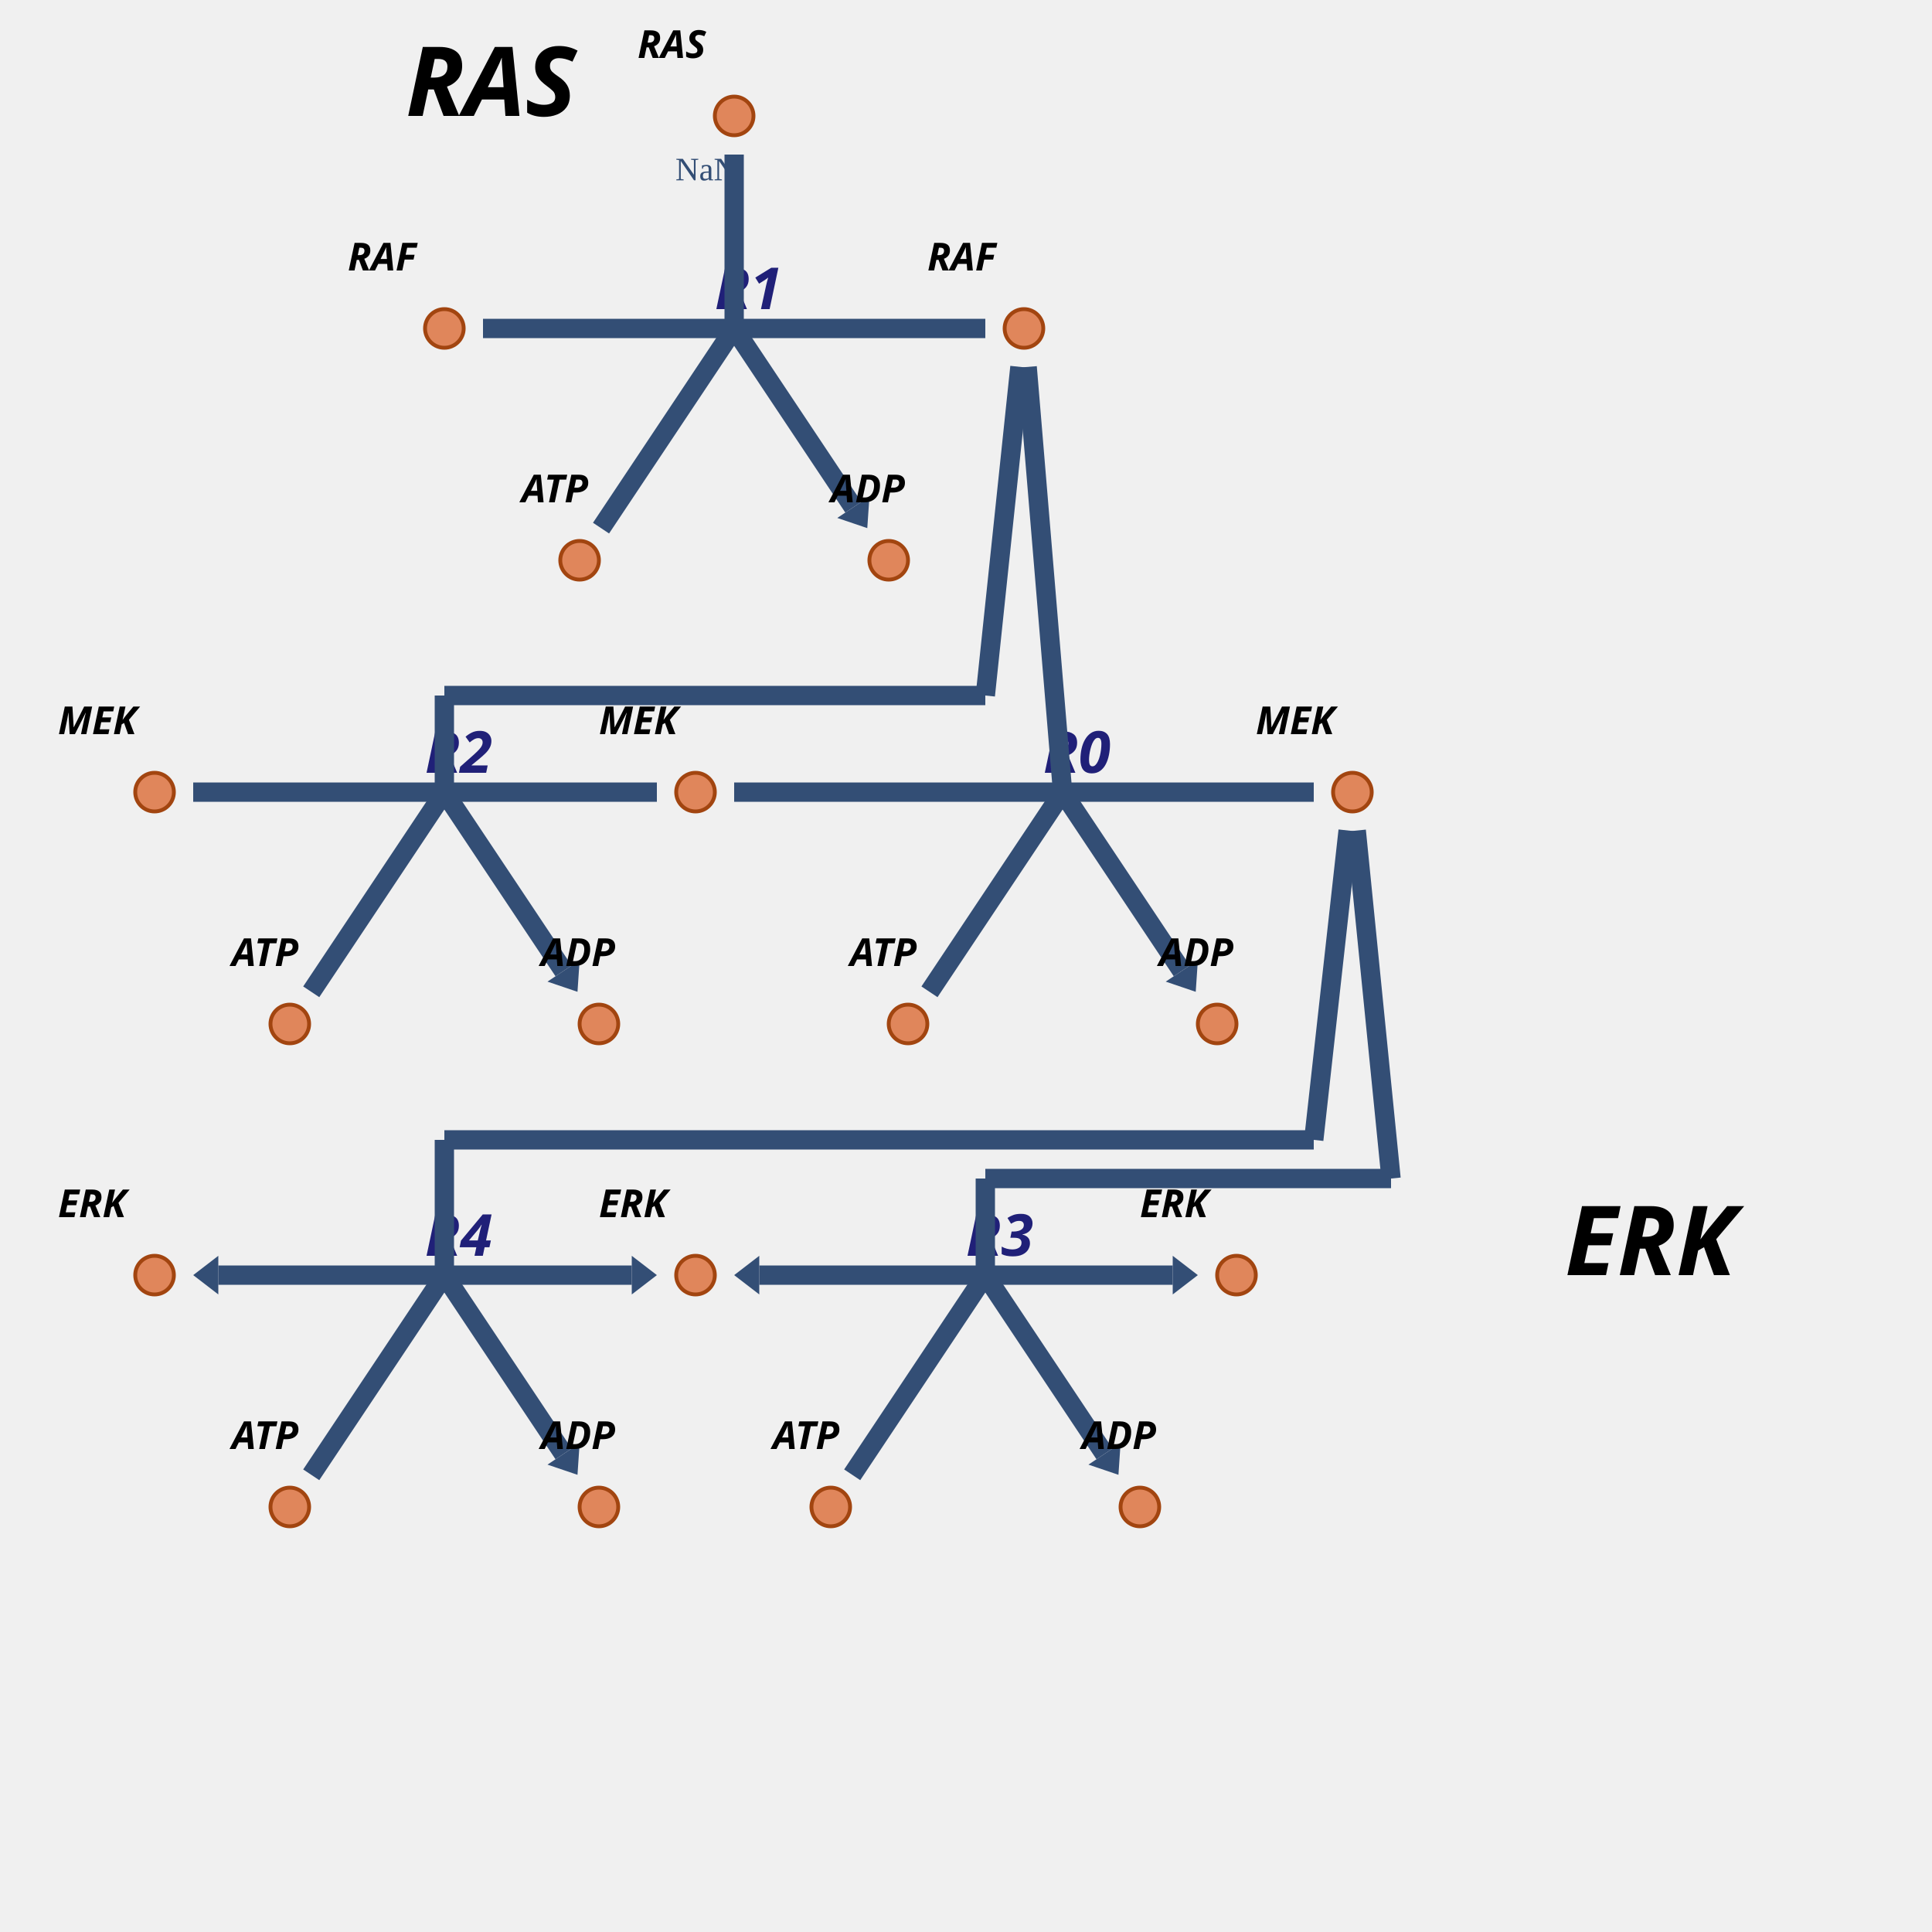
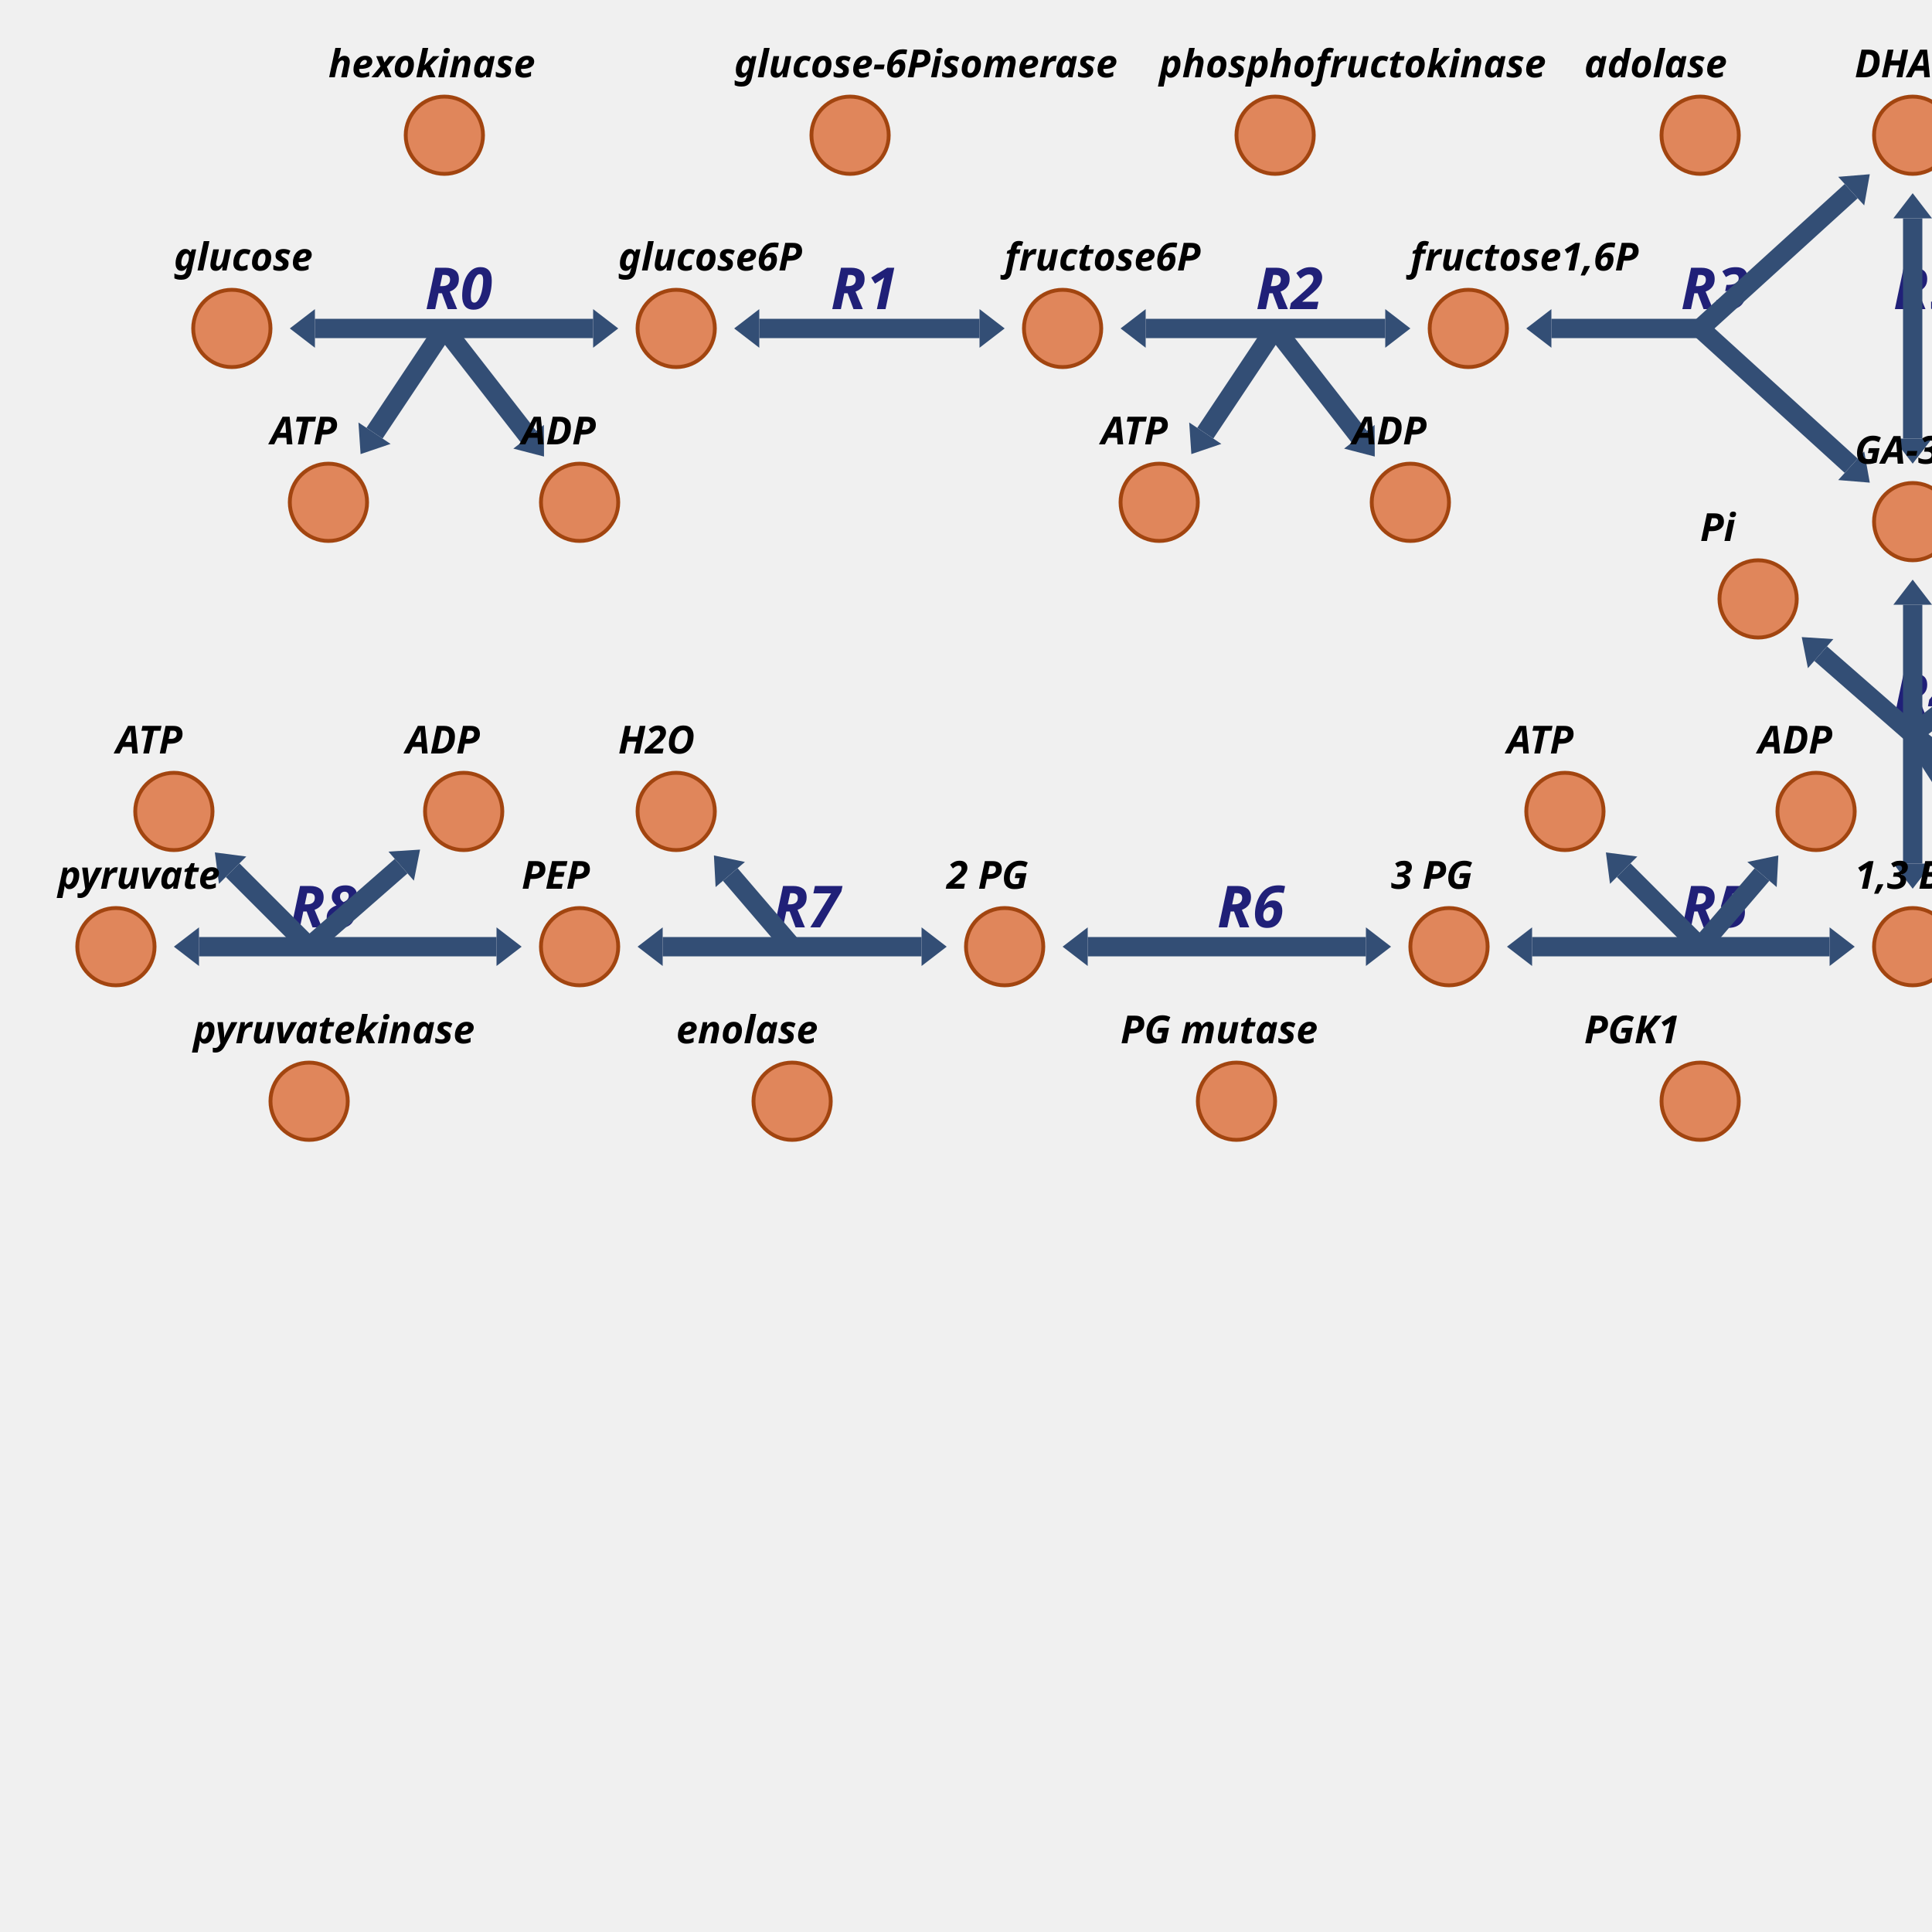
<svg xmlns="http://www.w3.org/2000/svg" class="escher-svg" width="1000" height="1000">
  <defs>
    <style type="text/css">svg.escher-svg .gene-label,svg.escher-svg .label{text-rendering:optimizelegibility;cursor:default}svg.escher-svg #mouse-node{fill:none}svg.escher-svg #canvas{stroke:#ccc;stroke-width:7px;fill:#fff}svg.escher-svg .resize-rect{fill:#000;opacity:0;stroke:none}svg.escher-svg .label{font-family:sans-serif;font-style:italic;font-weight:700;font-size:8px;fill:#000;stroke:none}svg.escher-svg .reaction-label{font-size:30px;fill:#202078;text-rendering:optimizelegibility}svg.escher-svg .node-label{font-size:20px}svg.escher-svg .gene-label{font-size:18px;fill:#202078}svg.escher-svg .text-label .label,svg.escher-svg .text-label-input{font-size:50px}svg.escher-svg .node-circle{stroke-width:2px}svg.escher-svg .midmarker-circle,svg.escher-svg .multimarker-circle{fill:#fff;fill-opacity:.2;stroke:#323232}svg.escher-svg g.selected .node-circle{stroke-width:6px;stroke:#1471c7}svg.escher-svg g.selected .label{fill:#1471c7}svg.escher-svg .metabolite-circle{stroke:#a24510;fill:#e0865b}svg.escher-svg g.selected .metabolite-circle{stroke:#050200}svg.escher-svg .segment{stroke:#334E75;stroke-width:10px;fill:none}svg.escher-svg .arrowhead{fill:#334E75}svg.escher-svg .stoichiometry-label-rect{fill:#fff;opacity:.5}svg.escher-svg .stoichiometry-label{fill:#334E75;font-size:17px}svg.escher-svg .membrane{fill:none;stroke:#fb0}svg.escher-svg .brush .extent{fill-opacity:.1;fill:#000;stroke:#fff;shape-rendering:crispEdges}svg.escher-svg #brush-container .background{fill:none}svg.escher-svg .bezier-circle{fill:#fff}svg.escher-svg .bezier-circle.b1{stroke:red}svg.escher-svg .bezier-circle.b2{stroke:#00f}svg.escher-svg .connect-line{stroke:#c8c8c8}svg.escher-svg .direction-arrow{stroke:#000;stroke-width:1px;fill:#fff;opacity:.3}svg.escher-svg .start-reaction-cursor{cursor:pointer}svg.escher-svg .start-reaction-target{stroke:#646464;fill:none;opacity:.5}svg.escher-svg .rotation-center-line{stroke:red;stroke-width:5px}svg.escher-svg .highlight{fill:#D97000;text-decoration:underline}svg.escher-svg .cursor-grab{cursor:grab;cursor:-webkit-grab}svg.escher-svg .cursor-grabbing{cursor:grabbing;cursor:-webkit-grabbing}svg.escher-svg .edit-text-cursor{cursor:text}</style>
  </defs>
  <g class="zoom-g cursor-grab" transform="translate(0,0) scale(1)">
    <g class="canvas-group">
      <rect id="mouse-node" width="0px" height="0px" pointer-events="all" />
      <rect id="canvas" width="1000" height="1000" transform="translate(0,0)" style="visibility: hidden;" />
-       <rect class="drag-rect resize-rect" transform="translate(-50,50)" height="900" id="dragleft" width="100" cursor="ew-resize" style="pointer-events: auto;" />
-       <rect class="drag-rect resize-rect" transform="translate(950,50)" id="dragright" height="900" width="100" cursor="ew-resize" style="pointer-events: auto;" />
-       <rect class="drag-rect resize-rect" transform="translate(50,-50)" height="100" id="dragtop" width="900" cursor="ns-resize" style="pointer-events: auto;" />
-       <rect class="drag-rect resize-rect" transform="translate(50,950)" id="dragbottom" height="100" width="900" cursor="ns-resize" style="pointer-events: auto;" />
+       <rect class="drag-rect resize-rect" transform="translate(-50,50)" height="900" id="dragleft" width="100" cursor="ew-resize" style="pointer-events: none;" />
+       <rect class="drag-rect resize-rect" transform="translate(950,50)" id="dragright" height="900" width="100" cursor="ew-resize" style="pointer-events: none;" />
+       <rect class="drag-rect resize-rect" transform="translate(50,-50)" height="100" id="dragtop" width="900" cursor="ns-resize" style="pointer-events: none;" />
+       <rect class="drag-rect resize-rect" transform="translate(50,950)" id="dragbottom" height="100" width="900" cursor="ns-resize" style="pointer-events: none;" />
    </g>
    <g id="brush-container" />
    <g id="reactions">
-       <g id="r99468423" class="reaction">
-         <g class="reaction-label-group" transform="translate(370,160)">
+       <g id="r99468428" class="reaction">
+         <g class="reaction-label-group" transform="translate(220,160)">
+           <text class="reaction-label label" visibility="visible">R0</text>
+           <g class="all-genes-label-group" />
+         </g>
+         <g class="segment-group" id="sarc000001.S0">
+           <path class="segment" d="M163,170 C175,170 175,170 230,170" />
+           <g class="arrowheads">
+             <path class="arrowhead" d="M-10,0 L0,13 L10,0 Z" transform="translate(163,170)rotate(90)" />
+           </g>
+           <g class="stoichiometry-labels" />
+         </g>
+         <g class="segment-group" id="sarc000002.S0">
+           <path class="segment" d="M230,170 C290,170 290,170 307,170" />
+           <g class="arrowheads">
+             <path class="arrowhead" d="M-10,0 L0,13 L10,0 Z" transform="translate(307,170)rotate(270)" />
+           </g>
+           <g class="stoichiometry-labels" />
+         </g>
+         <g class="segment-group" id="sarc000003.S0">
+           <path class="segment" d="M193.852,224.222 C200,215 200,215 230,170" />
+           <g class="arrowheads">
+             <path class="arrowhead" d="M-10,0 L0,13 L10,0 Z" transform="translate(193.8521,224.2218)rotate(393.6901)" />
+           </g>
+           <g class="stoichiometry-labels" />
+         </g>
+         <g class="segment-group" id="sarc000004.S0">
+           <path class="segment" d="M230,170 C265,215 265,215 273.601,226.058" />
+           <g class="arrowheads">
+             <path class="arrowhead" d="M-10,0 L0,13 L10,0 Z" transform="translate(273.6006,226.0579)rotate(322.125)" />
+           </g>
+           <g class="stoichiometry-labels" />
+         </g>
+       </g>
+       <g id="r130731083" class="reaction">
+         <g class="reaction-label-group" transform="translate(430,160)">
          <text class="reaction-label label" visibility="visible">R1</text>
          <g class="all-genes-label-group" />
        </g>
-         <g class="segment-group" id="sarc000000.S0">
-           <path class="segment" d="M380,170 C455,170 455,170 510,170" />
-           <g class="arrowheads" />
-           <g class="stoichiometry-labels" />
-         </g>
-         <g class="segment-group" id="sarc000001.S0">
-           <path class="segment" d="M311.094,273.359 C340,230 340,230 380,170" />
-           <g class="arrowheads" />
-           <g class="stoichiometry-labels" />
-         </g>
-         <g class="segment-group" id="sarc000002.S0">
-           <path class="segment" d="M380,170 C420,230 420,230 441.695,262.542" />
-           <g class="arrowheads">
-             <path class="arrowhead" d="M-10,0 L0,13 L10,0 Z" transform="translate(441.6949,262.5423)rotate(326.3099)" />
-           </g>
-           <g class="stoichiometry-labels" />
-         </g>
-         <g class="segment-group" id="sarc000003.S0">
-           <path class="segment" d="M380,80 C380,115 380,115 380,170" />
-           <g class="arrowheads" />
-           <g class="stoichiometry-labels">
-             <text class="stoichiometry-label" text-anchor="middle" transform="translate(365.6172,93.32748)">NaN</text>
-           </g>
+         <g class="segment-group" id="sarc000008.S0">
+           <path class="segment" d="M440,170 C495,170 495,170 507,170" />
+           <g class="arrowheads">
+             <path class="arrowhead" d="M-10,0 L0,13 L10,0 Z" transform="translate(507,170)rotate(270)" />
+           </g>
+           <g class="stoichiometry-labels" />
+         </g>
+         <g class="segment-group" id="sarc000007.S0">
+           <path class="segment" d="M393,170 C395,170 395,170 440,170" />
+           <g class="arrowheads">
+             <path class="arrowhead" d="M-10,0 L0,13 L10,0 Z" transform="translate(393,170)rotate(90)" />
+           </g>
+           <g class="stoichiometry-labels" />
+         </g>
+       </g>
+       <g id="r130731084" class="reaction">
+         <g class="reaction-label-group" transform="translate(650,160)">
+           <text class="reaction-label label" visibility="visible">R2</text>
+           <g class="all-genes-label-group" />
+         </g>
+         <g class="segment-group" id="sarc000005.S0">
+           <path class="segment" d="M660,170 C695,215 695,215 703.601,226.058" />
+           <g class="arrowheads">
+             <path class="arrowhead" d="M-10,0 L0,13 L10,0 Z" transform="translate(703.6006,226.0579)rotate(322.125)" />
+           </g>
+           <g class="stoichiometry-labels" />
+         </g>
+         <g class="segment-group" id="sarc00000a.S0">
+           <path class="segment" d="M660,170 C710,170 710,170 717,170" />
+           <g class="arrowheads">
+             <path class="arrowhead" d="M-10,0 L0,13 L10,0 Z" transform="translate(717,170)rotate(270)" />
+           </g>
+           <g class="stoichiometry-labels" />
+         </g>
+         <g class="segment-group" id="sarc000009.S0">
+           <path class="segment" d="M593,170 C605,170 605,170 660,170" />
+           <g class="arrowheads">
+             <path class="arrowhead" d="M-10,0 L0,13 L10,0 Z" transform="translate(593,170)rotate(90)" />
+           </g>
+           <g class="stoichiometry-labels" />
+         </g>
+         <g class="segment-group" id="sarc000006.S0">
+           <path class="segment" d="M623.852,224.222 C630,215 630,215 660,170" />
+           <g class="arrowheads">
+             <path class="arrowhead" d="M-10,0 L0,13 L10,0 Z" transform="translate(623.8521,224.2218)rotate(393.6901)" />
+           </g>
+           <g class="stoichiometry-labels" />
+         </g>
+       </g>
+       <g id="r130731087" class="reaction">
+         <g class="reaction-label-group" transform="translate(980,160)">
+           <text class="reaction-label label" visibility="visible">R9</text>
+           <g class="all-genes-label-group" />
+         </g>
+         <g class="segment-group" id="sarc00002b.S0">
+           <path class="segment" d="M990,170 C990,120 990,120 990,113" />
+           <g class="arrowheads">
+             <path class="arrowhead" d="M-10,0 L0,13 L10,0 Z" transform="translate(990,113)rotate(180)" />
+           </g>
+           <g class="stoichiometry-labels" />
+         </g>
+         <g class="segment-group" id="sarc00000b.S0">
+           <path class="segment" d="M990,170 C990,220 990,220 990,227" />
+           <g class="arrowheads">
+             <path class="arrowhead" d="M-10,0 L0,13 L10,0 Z" transform="translate(990,227)rotate(360)" />
+           </g>
+           <g class="stoichiometry-labels" />
+         </g>
+       </g>
+       <g id="r130731089" class="reaction">
+         <g class="reaction-label-group" transform="translate(870,160)">
+           <text class="reaction-label label" visibility="visible">R3</text>
+           <g class="all-genes-label-group" />
+         </g>
+         <g class="segment-group" id="sarc00000f.S0">
+           <path class="segment" d="M880,170 C935,220 935,220 958.183,241.075" />
+           <g class="arrowheads">
+             <path class="arrowhead" d="M-10,0 L0,13 L10,0 Z" transform="translate(958.1826,241.0751)rotate(312.2737)" />
+           </g>
+           <g class="stoichiometry-labels" />
+         </g>
+         <g class="segment-group" id="sarc00000d.S0">
+           <path class="segment" d="M803,170 C820,170 820,170 880,170" />
+           <g class="arrowheads">
+             <path class="arrowhead" d="M-10,0 L0,13 L10,0 Z" transform="translate(803,170)rotate(90)" />
+           </g>
+           <g class="stoichiometry-labels" />
+         </g>
+         <g class="segment-group" id="sarc00000e.S0">
+           <path class="segment" d="M880,170 C935,120 935,120 958.183,98.925" />
+           <g class="arrowheads">
+             <path class="arrowhead" d="M-10,0 L0,13 L10,0 Z" transform="translate(958.1826,98.92493)rotate(227.7263)" />
+           </g>
+           <g class="stoichiometry-labels" />
+         </g>
+       </g>
+       <g id="r130731114" class="reaction">
+         <g class="reaction-label-group" transform="translate(980,370)">
+           <text class="reaction-label label" visibility="visible">R4</text>
+           <g class="all-genes-label-group" />
+         </g>
+         <g class="segment-group" id="sarc000017.S0">
+           <path class="segment" d="M1046.058,336.399 C1035,345 1035,345 990,380" />
+           <g class="arrowheads">
+             <path class="arrowhead" d="M-10,0 L0,13 L10,0 Z" transform="translate(1046.058,336.3994)rotate(232.125)" />
+           </g>
+           <g class="stoichiometry-labels" />
+         </g>
+         <g class="segment-group" id="sarc000018.S0">
+           <path class="segment" d="M990,380 C1035,415 1035,415 1046.058,423.601" />
+           <g class="arrowheads">
+             <path class="arrowhead" d="M-10,0 L0,13 L10,0 Z" transform="translate(1046.058,423.6006)rotate(307.875)" />
+           </g>
+           <g class="stoichiometry-labels" />
+         </g>
+         <g class="segment-group" id="sarc000019.S0">
+           <path class="segment" d="M990,380 C1035,450 1035,450 1056.747,483.829" />
+           <g class="arrowheads">
+             <path class="arrowhead" d="M-10,0 L0,13 L10,0 Z" transform="translate(1056.747,483.8293)rotate(327.2648)" />
+           </g>
+           <g class="stoichiometry-labels" />
        </g>
        <g class="segment-group" id="sarc000016.S0">
-           <path class="segment" d="M250,170 C305,170 305,170 380,170" />
-           <g class="arrowheads" />
-           <g class="stoichiometry-labels" />
-         </g>
-       </g>
-       <g id="r99468428" class="reaction">
-         <g class="reaction-label-group" transform="translate(220,400)">
-           <text class="reaction-label label" visibility="visible">R2</text>
-           <g class="all-genes-label-group" />
-         </g>
-         <g class="segment-group" id="sarc000005.S0">
-           <path class="segment" d="M230,410 C270,470 270,470 291.695,502.542" />
-           <g class="arrowheads">
-             <path class="arrowhead" d="M-10,0 L0,13 L10,0 Z" transform="translate(291.6949,502.5423)rotate(326.3099)" />
-           </g>
-           <g class="stoichiometry-labels" />
-         </g>
-         <g class="segment-group" id="sarc00000a.S0">
-           <path class="segment" d="M527.906,189.89 C520,265 520,265 510,360" />
-           <g class="arrowheads" />
-           <g class="stoichiometry-labels" />
-         </g>
-         <g class="segment-group" id="sarc000017.S0">
-           <path class="segment" d="M100,410 C155,410 155,410 230,410" />
-           <g class="arrowheads" />
-           <g class="stoichiometry-labels" />
-         </g>
-         <g class="segment-group" id="sarc00000a.S1">
-           <path class="segment" d="M510,360 230,360" />
-           <g class="arrowheads" />
-           <g class="stoichiometry-labels" />
-         </g>
-         <g class="segment-group" id="sarc00000a.S2">
-           <path class="segment" d="M230,360 230,410" />
-           <g class="arrowheads" />
-           <g class="stoichiometry-labels" />
-         </g>
-         <g class="segment-group" id="sarc000004.S0">
-           <path class="segment" d="M161.094,513.359 C190,470 190,470 230,410" />
-           <g class="arrowheads" />
+           <path class="segment" d="M942.361,338.316 C950,345 950,345 990,380" />
+           <g class="arrowheads">
+             <path class="arrowhead" d="M-10,0 L0,13 L10,0 Z" transform="translate(942.3608,338.3157)rotate(131.1859)" />
+           </g>
          <g class="stoichiometry-labels" />
        </g>
        <g class="segment-group" id="sarc000014.S0">
-           <path class="segment" d="M230,410 C295,410 295,410 340,410" />
-           <g class="arrowheads" />
-           <g class="stoichiometry-labels" />
-         </g>
-       </g>
-       <g id="r130731084" class="reaction">
-         <g class="reaction-label-group" transform="translate(540,400)">
-           <text class="reaction-label label" visibility="visible">R0</text>
-           <g class="all-genes-label-group" />
-         </g>
-         <g class="segment-group" id="sarc000008.S0">
-           <path class="segment" d="M550,410 C590,470 590,470 611.695,502.542" />
-           <g class="arrowheads">
-             <path class="arrowhead" d="M-10,0 L0,13 L10,0 Z" transform="translate(611.6949,502.5423)rotate(326.3099)" />
-           </g>
-           <g class="stoichiometry-labels" />
-         </g>
-         <g class="segment-group" id="sarc000009.S0">
-           <path class="segment" d="M531.661,189.931 C540,290 540,290 550,410" />
-           <g class="arrowheads" />
-           <g class="stoichiometry-labels" />
-         </g>
-         <g class="segment-group" id="sarc000006.S0">
-           <path class="segment" d="M481.094,513.359 C510,470 510,470 550,410" />
-           <g class="arrowheads" />
-           <g class="stoichiometry-labels" />
-         </g>
-         <g class="segment-group" id="sarc000007.S0">
-           <path class="segment" d="M550,410 C625,410 625,410 680,410" />
-           <g class="arrowheads" />
+           <path class="segment" d="M990,313 C990,325 990,325 990,380" />
+           <g class="arrowheads">
+             <path class="arrowhead" d="M-10,0 L0,13 L10,0 Z" transform="translate(990,313)rotate(180)" />
+           </g>
          <g class="stoichiometry-labels" />
        </g>
        <g class="segment-group" id="sarc000015.S0">
-           <path class="segment" d="M380,410 C455,410 455,410 550,410" />
-           <g class="arrowheads" />
-           <g class="stoichiometry-labels" />
-         </g>
-       </g>
-       <g id="r130731086" class="reaction">
-         <g class="reaction-label-group" transform="translate(500,650)">
-           <text class="reaction-label label" visibility="visible">R3</text>
-           <g class="all-genes-label-group" />
-         </g>
-         <g class="segment-group" id="sarc00000f.S0">
-           <path class="segment" d="M441.094,763.359 C470,720 470,720 510,660" />
-           <g class="arrowheads" />
-           <g class="stoichiometry-labels" />
-         </g>
-         <g class="segment-group" id="sarc00000b.S0">
-           <path class="segment" d="M510,660 C575,660 575,660 607,660" />
-           <g class="arrowheads">
-             <path class="arrowhead" d="M-10,0 L0,13 L10,0 Z" transform="translate(607,660)rotate(270)" />
-           </g>
-           <g class="stoichiometry-labels" />
-         </g>
-         <g class="segment-group" id="sarc00000c.S0">
-           <path class="segment" d="M510,660 C550,720 550,720 571.695,752.542" />
-           <g class="arrowheads">
-             <path class="arrowhead" d="M-10,0 L0,13 L10,0 Z" transform="translate(571.6949,752.5423)rotate(326.3099)" />
-           </g>
-           <g class="stoichiometry-labels" />
-         </g>
-         <g class="segment-group" id="sarc000010.S2">
-           <path class="segment" d="M510,610 510,660" />
-           <g class="arrowheads" />
-           <g class="stoichiometry-labels" />
-         </g>
-         <g class="segment-group" id="sarc000010.S1">
-           <path class="segment" d="M720,610 510,610" />
-           <g class="arrowheads" />
-           <g class="stoichiometry-labels" />
-         </g>
-         <g class="segment-group" id="sarc000010.S0">
-           <path class="segment" d="M701.99,429.901 C710,510 710,510 720,610" />
-           <g class="arrowheads" />
-           <g class="stoichiometry-labels" />
-         </g>
-         <g class="segment-group" id="sarc000019.S0">
-           <path class="segment" d="M393,660 C435,660 435,660 510,660" />
-           <g class="arrowheads">
-             <path class="arrowhead" d="M-10,0 L0,13 L10,0 Z" transform="translate(393,660)rotate(90)" />
-           </g>
-           <g class="stoichiometry-labels" />
-         </g>
-       </g>
-       <g id="r130731087" class="reaction">
-         <g class="reaction-label-group" transform="translate(220,650)">
-           <text class="reaction-label label" visibility="visible">R4</text>
-           <g class="all-genes-label-group" />
-         </g>
-         <g class="segment-group" id="sarc000011.S0">
-           <path class="segment" d="M697.791,429.878 C690,500 690,500 680,590" />
-           <g class="arrowheads" />
-           <g class="stoichiometry-labels" />
-         </g>
-         <g class="segment-group" id="sarc000011.S1">
-           <path class="segment" d="M680,590 230,590" />
-           <g class="arrowheads" />
-           <g class="stoichiometry-labels" />
-         </g>
-         <g class="segment-group" id="sarc000011.S2">
-           <path class="segment" d="M230,590 230,660" />
-           <g class="arrowheads" />
-           <g class="stoichiometry-labels" />
-         </g>
-         <g class="segment-group" id="sarc00000d.S0">
-           <path class="segment" d="M230,660 C270,720 270,720 291.695,752.542" />
-           <g class="arrowheads">
-             <path class="arrowhead" d="M-10,0 L0,13 L10,0 Z" transform="translate(291.6949,752.5423)rotate(326.3099)" />
-           </g>
-           <g class="stoichiometry-labels" />
-         </g>
-         <g class="segment-group" id="sarc00000e.S0">
-           <path class="segment" d="M161.094,763.359 C190,720 190,720 230,660" />
-           <g class="arrowheads" />
-           <g class="stoichiometry-labels" />
-         </g>
-         <g class="segment-group" id="sarc00001a.S0">
-           <path class="segment" d="M230,660 C295,660 295,660 327,660" />
-           <g class="arrowheads">
-             <path class="arrowhead" d="M-10,0 L0,13 L10,0 Z" transform="translate(327,660)rotate(270)" />
-           </g>
-           <g class="stoichiometry-labels" />
-         </g>
-         <g class="segment-group" id="sarc000018.S0">
-           <path class="segment" d="M113,660 C155,660 155,660 230,660" />
-           <g class="arrowheads">
-             <path class="arrowhead" d="M-10,0 L0,13 L10,0 Z" transform="translate(113,660)rotate(90)" />
+           <path class="segment" d="M990,380 C990,435 990,435 990,447" />
+           <g class="arrowheads">
+             <path class="arrowhead" d="M-10,0 L0,13 L10,0 Z" transform="translate(990,447)rotate(360)" />
+           </g>
+           <g class="stoichiometry-labels" />
+         </g>
+       </g>
+       <g id="r130731146" class="reaction">
+         <g class="reaction-label-group" transform="translate(870,480)">
+           <text class="reaction-label label" visibility="visible">R5</text>
+           <g class="all-genes-label-group" />
+         </g>
+         <g class="segment-group" id="sarc00001f.S0">
+           <path class="segment" d="M912.016,452.648 C910,455 910,455 880,490" />
+           <g class="arrowheads">
+             <path class="arrowhead" d="M-10,0 L0,13 L10,0 Z" transform="translate(912.016,452.648)rotate(220.6013)" />
+           </g>
+           <g class="stoichiometry-labels" />
+         </g>
+         <g class="segment-group" id="sarc00001e.S0">
+           <path class="segment" d="M947,490 C935,490 935,490 880,490" />
+           <g class="arrowheads">
+             <path class="arrowhead" d="M-10,0 L0,13 L10,0 Z" transform="translate(947,490)rotate(270)" />
+           </g>
+           <g class="stoichiometry-labels" />
+         </g>
+         <g class="segment-group" id="sarc000021.S0">
+           <path class="segment" d="M880,490 C815,490 815,490 793,490" />
+           <g class="arrowheads">
+             <path class="arrowhead" d="M-10,0 L0,13 L10,0 Z" transform="translate(793,490)rotate(90)" />
+           </g>
+           <g class="stoichiometry-labels" />
+         </g>
+         <g class="segment-group" id="sarc000020.S0">
+           <path class="segment" d="M880,490 C845,455 845,455 840.406,450.406" />
+           <g class="arrowheads">
+             <path class="arrowhead" d="M-10,0 L0,13 L10,0 Z" transform="translate(840.4056,450.4056)rotate(135)" />
+           </g>
+           <g class="stoichiometry-labels" />
+         </g>
+       </g>
+       <g id="r130731147" class="reaction">
+         <g class="reaction-label-group" transform="translate(630,480)">
+           <text class="reaction-label label" visibility="visible">R6</text>
+           <g class="all-genes-label-group" />
+         </g>
+         <g class="segment-group" id="sarc000022.S0">
+           <path class="segment" d="M707,490 C695,490 695,490 640,490" />
+           <g class="arrowheads">
+             <path class="arrowhead" d="M-10,0 L0,13 L10,0 Z" transform="translate(707,490)rotate(270)" />
+           </g>
+           <g class="stoichiometry-labels" />
+         </g>
+         <g class="segment-group" id="sarc000023.S0">
+           <path class="segment" d="M640,490 C580,490 580,490 563,490" />
+           <g class="arrowheads">
+             <path class="arrowhead" d="M-10,0 L0,13 L10,0 Z" transform="translate(563,490)rotate(90)" />
+           </g>
+           <g class="stoichiometry-labels" />
+         </g>
+       </g>
+       <g id="r130731148" class="reaction">
+         <g class="reaction-label-group" transform="translate(400,480)">
+           <text class="reaction-label label" visibility="visible">R7</text>
+           <g class="all-genes-label-group" />
+         </g>
+         <g class="segment-group" id="sarc000024.S0">
+           <path class="segment" d="M477,490 C465,490 465,490 410,490" />
+           <g class="arrowheads">
+             <path class="arrowhead" d="M-10,0 L0,13 L10,0 Z" transform="translate(477,490)rotate(270)" />
+           </g>
+           <g class="stoichiometry-labels" />
+         </g>
+         <g class="segment-group" id="sarc000026.S0">
+           <path class="segment" d="M410,490 C355,490 355,490 343,490" />
+           <g class="arrowheads">
+             <path class="arrowhead" d="M-10,0 L0,13 L10,0 Z" transform="translate(343,490)rotate(90)" />
+           </g>
+           <g class="stoichiometry-labels" />
+         </g>
+         <g class="segment-group" id="sarc000025.S0">
+           <path class="segment" d="M410,490 C380,455 380,455 377.984,452.648" />
+           <g class="arrowheads">
+             <path class="arrowhead" d="M-10,0 L0,13 L10,0 Z" transform="translate(377.984,452.648)rotate(139.3987)" />
+           </g>
+           <g class="stoichiometry-labels" />
+         </g>
+       </g>
+       <g id="r130731149" class="reaction">
+         <g class="reaction-label-group" transform="translate(150,480)">
+           <text class="reaction-label label" visibility="visible">R8</text>
+           <g class="all-genes-label-group" />
+         </g>
+         <g class="segment-group" id="sarc00002a.S0">
+           <path class="segment" d="M160,490 C110,490 110,490 103,490" />
+           <g class="arrowheads">
+             <path class="arrowhead" d="M-10,0 L0,13 L10,0 Z" transform="translate(103,490)rotate(90)" />
+           </g>
+           <g class="stoichiometry-labels" />
+         </g>
+         <g class="segment-group" id="sarc000029.S0">
+           <path class="segment" d="M160,490 C125,455 125,455 120.406,450.406" />
+           <g class="arrowheads">
+             <path class="arrowhead" d="M-10,0 L0,13 L10,0 Z" transform="translate(120.4056,450.4056)rotate(135)" />
+           </g>
+           <g class="stoichiometry-labels" />
+         </g>
+         <g class="segment-group" id="sarc000028.S0">
+           <path class="segment" d="M207.639,448.316 C200,455 200,455 160,490" />
+           <g class="arrowheads">
+             <path class="arrowhead" d="M-10,0 L0,13 L10,0 Z" transform="translate(207.6392,448.3157)rotate(228.8141)" />
+           </g>
+           <g class="stoichiometry-labels" />
+         </g>
+         <g class="segment-group" id="sarc000027.S0">
+           <path class="segment" d="M257,490 C230,490 230,490 160,490" />
+           <g class="arrowheads">
+             <path class="arrowhead" d="M-10,0 L0,13 L10,0 Z" transform="translate(257,490)rotate(270)" />
          </g>
          <g class="stoichiometry-labels" />
        </g>
      </g>
    </g>
    <g id="nodes">
-       <g class="node" id="n49126838">
-         <circle class="node-circle multimarker-circle" transform="translate(510,610)" r="5" style="visibility: hidden;" />
-       </g>
-       <g class="node" id="n79117946">
-         <circle class="node-circle multimarker-circle" transform="translate(510,360)" r="5" style="visibility: hidden;" />
-       </g>
-       <g class="node" id="n87060781">
-         <circle class="node-circle multimarker-circle" transform="translate(230,360)" r="5" style="visibility: hidden;" />
-       </g>
-       <g class="node" id="n164338869">
-         <circle class="node-circle multimarker-circle" transform="translate(230,590)" r="5" style="visibility: hidden;" />
-       </g>
-       <g class="node" id="n234234477">
-         <circle class="node-circle multimarker-circle" transform="translate(720,610)" r="5" style="visibility: hidden;" />
-       </g>
-       <g class="node" id="n267662719">
-         <circle class="node-circle multimarker-circle" transform="translate(680,590)" r="5" style="visibility: hidden;" />
+       <g class="node" id="nglyph31">
+         <circle class="node-circle midmarker-circle" transform="translate(880,490)" r="5" style="visibility: hidden;" />
      </g>
      <g class="node" id="nglyph10">
-         <circle class="node-circle metabolite-circle" transform="translate(470,530)" r="10" />
-         <text class="node-label label" visibility="visible" transform="translate(440,500)">ATP</text>
+         <circle class="node-circle midmarker-circle" transform="translate(440,170)" r="5" style="visibility: hidden;" />
+       </g>
+       <g class="node" id="nglyph32">
+         <circle class="node-circle midmarker-circle" transform="translate(640,490)" r="5" style="visibility: hidden;" />
+       </g>
+       <g class="node" id="nglyph30">
+         <circle class="node-circle metabolite-circle" transform="translate(60,490)" r="20" />
+         <text class="node-label label" visibility="visible" transform="translate(30,460)">pyruvate</text>
      </g>
      <g class="node" id="nglyph13">
-         <circle class="node-circle midmarker-circle" transform="translate(510,660)" r="5" style="visibility: hidden;" />
+         <circle class="node-circle metabolite-circle" transform="translate(600,260)" r="20" />
+         <text class="node-label label" visibility="visible" transform="translate(570,230)">ATP</text>
+       </g>
+       <g class="node" id="nglyph35">
+         <circle class="node-circle metabolite-circle" transform="translate(880,570)" r="20" />
+         <text class="node-label label" visibility="visible" transform="translate(820,540)">PGK1</text>
+       </g>
+       <g class="node" id="nglyph36">
+         <circle class="node-circle metabolite-circle" transform="translate(640,570)" r="20" />
+         <text class="node-label label" visibility="visible" transform="translate(580,540)">PG mutase</text>
      </g>
      <g class="node" id="nglyph14">
-         <circle class="node-circle midmarker-circle" transform="translate(230,660)" r="5" style="visibility: hidden;" />
+         <circle class="node-circle midmarker-circle" transform="translate(990,170)" r="5" style="visibility: hidden;" />
      </g>
      <g class="node" id="nglyph11">
-         <circle class="node-circle midmarker-circle" transform="translate(550,410)" r="5" style="visibility: hidden;" />
+         <circle class="node-circle midmarker-circle" transform="translate(660,170)" r="5" style="visibility: hidden;" />
+       </g>
+       <g class="node" id="nglyph33">
+         <circle class="node-circle midmarker-circle" transform="translate(410,490)" r="5" style="visibility: hidden;" />
      </g>
      <g class="node" id="nglyph12">
-         <circle class="node-circle metabolite-circle" transform="translate(700,410)" r="10" />
-         <text class="node-label label" visibility="visible" transform="translate(650,380)">MEK</text>
+         <circle class="node-circle metabolite-circle" transform="translate(730,260)" r="20" />
+         <text class="node-label label" visibility="visible" transform="translate(700,230)">ADP</text>
+       </g>
+       <g class="node" id="nglyph34">
+         <circle class="node-circle midmarker-circle" transform="translate(160,490)" r="5" style="visibility: hidden;" />
      </g>
      <g class="node" id="nglyph17">
-         <circle class="node-circle metabolite-circle" transform="translate(430,780)" r="10" />
-         <text class="node-label label" visibility="visible" transform="translate(400,750)">ATP</text>
+         <circle class="node-circle metabolite-circle" transform="translate(440,70)" r="20" />
+         <text class="node-label label" visibility="visible" transform="translate(380,40)">glucose-6P
+ isomerase</text>
+       </g>
+       <g class="node" id="nglyph39">
+         <circle class="node-circle metabolite-circle" transform="translate(240,420)" r="20" />
+         <text class="node-label label" visibility="visible" transform="translate(210,390)">ADP</text>
      </g>
      <g class="node" id="nglyph18">
-         <circle class="node-circle metabolite-circle" transform="translate(590,780)" r="10" />
-         <text class="node-label label" visibility="visible" transform="translate(560,750)">ADP</text>
+         <circle class="node-circle metabolite-circle" transform="translate(880,70)" r="20" />
+         <text class="node-label label" visibility="visible" transform="translate(820,40)">adolase</text>
      </g>
      <g class="node" id="nglyph15">
-         <circle class="node-circle metabolite-circle" transform="translate(150,780)" r="10" />
-         <text class="node-label label" visibility="visible" transform="translate(120,750)">ATP</text>
+         <circle class="node-circle metabolite-circle" transform="translate(1140,170)" r="20" />
+         <text class="node-label label" visibility="visible" transform="translate(1080,140)">triose-P
+ isomerase</text>
+       </g>
+       <g class="node" id="nglyph37">
+         <circle class="node-circle metabolite-circle" transform="translate(410,570)" r="20" />
+         <text class="node-label label" visibility="visible" transform="translate(350,540)">enolase</text>
      </g>
      <g class="node" id="nglyph16">
-         <circle class="node-circle metabolite-circle" transform="translate(310,780)" r="10" />
-         <text class="node-label label" visibility="visible" transform="translate(280,750)">ADP</text>
+         <circle class="node-circle midmarker-circle" transform="translate(880,170)" r="5" style="visibility: hidden;" />
+       </g>
+       <g class="node" id="nglyph38">
+         <circle class="node-circle metabolite-circle" transform="translate(160,570)" r="20" />
+         <text class="node-label label" visibility="visible" transform="translate(100,540)">pyruvate
+ kinase</text>
      </g>
      <g class="node" id="nglyph19">
-         <circle class="node-circle metabolite-circle" transform="translate(640,660)" r="10" />
-         <text class="node-label label" visibility="visible" transform="translate(590,630)">ERK</text>
+         <circle class="node-circle metabolite-circle" transform="translate(660,70)" r="20" />
+         <text class="node-label label" visibility="visible" transform="translate(600,40)">phospho
+ fructokinase</text>
      </g>
      <g class="node" id="nglyph9">
-         <circle class="node-circle metabolite-circle" transform="translate(630,530)" r="10" />
-         <text class="node-label label" visibility="visible" transform="translate(600,500)">ADP</text>
+         <circle class="node-circle metabolite-circle" transform="translate(230,70)" r="20" />
+         <text class="node-label label" visibility="visible" transform="translate(170,40)">hexokinase</text>
+       </g>
+       <g class="node" id="nglyph20">
+         <circle class="node-circle midmarker-circle" transform="translate(990,380)" r="5" style="visibility: hidden;" />
+       </g>
+       <g class="node" id="nglyph42">
+         <circle class="node-circle metabolite-circle" transform="translate(940,420)" r="20" />
+         <text class="node-label label" visibility="visible" transform="translate(910,390)">ADP</text>
      </g>
      <g class="node" id="nglyph8">
-         <circle class="node-circle midmarker-circle" transform="translate(230,410)" r="5" style="visibility: hidden;" />
+         <circle class="node-circle midmarker-circle" transform="translate(230,170)" r="5" style="visibility: hidden;" />
      </g>
      <g class="node" id="nglyph21">
-         <circle class="node-circle metabolite-circle" transform="translate(360,660)" r="10" />
-         <text class="node-label label" visibility="visible" transform="translate(310,630)">ERK</text>
+         <circle class="node-circle metabolite-circle" transform="translate(990,490)" r="20" />
+         <text class="node-label label" visibility="visible" transform="translate(960,460)">1,3 BPG</text>
+       </g>
+       <g class="node" id="nglyph43">
+         <circle class="node-circle metabolite-circle" transform="translate(350,420)" r="20" />
+         <text class="node-label label" visibility="visible" transform="translate(320,390)">H2O</text>
+       </g>
+       <g class="node" id="nglyph40">
+         <circle class="node-circle metabolite-circle" transform="translate(90,420)" r="20" />
+         <text class="node-label label" visibility="visible" transform="translate(60,390)">ATP</text>
+       </g>
+       <g class="node" id="nglyph41">
+         <circle class="node-circle metabolite-circle" transform="translate(810,420)" r="20" />
+         <text class="node-label label" visibility="visible" transform="translate(780,390)">ATP</text>
+       </g>
+       <g class="node" id="nglyph24">
+         <circle class="node-circle metabolite-circle" transform="translate(1080,310)" r="20" />
+         <text class="node-label label" visibility="visible" transform="translate(1050,280)">NAD</text>
      </g>
      <g class="node" id="nglyph5">
-         <circle class="node-circle metabolite-circle" transform="translate(460,290)" r="10" />
-         <text class="node-label label" visibility="visible" transform="translate(430,260)">ADP</text>
-       </g>
-       <g class="node" id="nglyph24">
-         <circle class="node-circle metabolite-circle" transform="translate(360,410)" r="10" />
-         <text class="node-label label" visibility="visible" transform="translate(310,380)">MEK</text>
+         <circle class="node-circle metabolite-circle" transform="translate(990,70)" r="20" />
+         <text class="node-label label" visibility="visible" transform="translate(960,40)">DHA-P</text>
      </g>
      <g class="node" id="nglyph4">
-         <circle class="node-circle metabolite-circle" transform="translate(300,290)" r="10" />
-         <text class="node-label label" visibility="visible" transform="translate(270,260)">ATP</text>
+         <circle class="node-circle metabolite-circle" transform="translate(990,270)" r="20" />
+         <text class="node-label label" visibility="visible" transform="translate(960,240)">GA-3P</text>
      </g>
      <g class="node" id="nglyph25">
-         <circle class="node-circle metabolite-circle" transform="translate(230,170)" r="10" />
-         <text class="node-label label" visibility="visible" transform="translate(180,140)">RAF</text>
+         <circle class="node-circle metabolite-circle" transform="translate(1080,450)" r="20" />
+         <text class="node-label label" visibility="visible" transform="translate(1050,420)">H+</text>
      </g>
      <g class="node" id="nglyph7">
-         <circle class="node-circle metabolite-circle" transform="translate(150,530)" r="10" />
-         <text class="node-label label" visibility="visible" transform="translate(120,500)">ATP</text>
+         <circle class="node-circle metabolite-circle" transform="translate(300,260)" r="20" />
+         <text class="node-label label" visibility="visible" transform="translate(270,230)">ADP</text>
      </g>
      <g class="node" id="nglyph22">
-         <circle class="node-circle metabolite-circle" transform="translate(80,660)" r="10" />
-         <text class="node-label label" visibility="visible" transform="translate(30,630)">ERK</text>
+         <circle class="node-circle metabolite-circle" transform="translate(1140,380)" r="20" />
+         <text class="node-label label" visibility="visible" transform="translate(1080,350)">GAPDH</text>
      </g>
      <g class="node" id="nglyph6">
-         <circle class="node-circle metabolite-circle" transform="translate(310,530)" r="10" />
-         <text class="node-label label" visibility="visible" transform="translate(280,500)">ADP</text>
+         <circle class="node-circle metabolite-circle" transform="translate(170,260)" r="20" />
+         <text class="node-label label" visibility="visible" transform="translate(140,230)">ATP</text>
      </g>
      <g class="node" id="nglyph23">
-         <circle class="node-circle metabolite-circle" transform="translate(80,410)" r="10" />
-         <text class="node-label label" visibility="visible" transform="translate(30,380)">MEK</text>
+         <circle class="node-circle metabolite-circle" transform="translate(910,310)" r="20" />
+         <text class="node-label label" visibility="visible" transform="translate(880,280)">Pi</text>
      </g>
      <g class="node" id="nglyph1">
-         <circle class="node-circle metabolite-circle" transform="translate(380,60)" r="10" />
-         <text class="node-label label" visibility="visible" transform="translate(330,30)">RAS</text>
+         <circle class="node-circle metabolite-circle" transform="translate(350,170)" r="20" />
+         <text class="node-label label" visibility="visible" transform="translate(320,140)">glucose
+ 6P</text>
+       </g>
+       <g class="node" id="nglyph0">
+         <circle class="node-circle metabolite-circle" transform="translate(120,170)" r="20" />
+         <text class="node-label label" visibility="visible" transform="translate(90,140)">glucose</text>
      </g>
      <g class="node" id="nglyph3">
-         <circle class="node-circle midmarker-circle" transform="translate(380,170)" r="5" style="visibility: hidden;" />
+         <circle class="node-circle metabolite-circle" transform="translate(760,170)" r="20" />
+         <text class="node-label label" visibility="visible" transform="translate(730,140)">fructose
+ 1,6P</text>
      </g>
      <g class="node" id="nglyph2">
-         <circle class="node-circle metabolite-circle" transform="translate(530,170)" r="10" />
-         <text class="node-label label" visibility="visible" transform="translate(480,140)">RAF</text>
+         <circle class="node-circle metabolite-circle" transform="translate(550,170)" r="20" />
+         <text class="node-label label" visibility="visible" transform="translate(520,140)">fructose
+ 6P</text>
+       </g>
+       <g class="node" id="nglyph28">
+         <circle class="node-circle metabolite-circle" transform="translate(520,490)" r="20" />
+         <text class="node-label label" visibility="visible" transform="translate(490,460)">2 PG</text>
+       </g>
+       <g class="node" id="nglyph29">
+         <circle class="node-circle metabolite-circle" transform="translate(300,490)" r="20" />
+         <text class="node-label label" visibility="visible" transform="translate(270,460)">PEP</text>
+       </g>
+       <g class="node" id="nglyph26">
+         <circle class="node-circle metabolite-circle" transform="translate(1080,520)" r="20" />
+         <text class="node-label label" visibility="visible" transform="translate(1050,490)">NADH</text>
+       </g>
+       <g class="node" id="nglyph27">
+         <circle class="node-circle metabolite-circle" transform="translate(750,490)" r="20" />
+         <text class="node-label label" visibility="visible" transform="translate(720,460)">3 PG</text>
      </g>
    </g>
    <g id="beziers" />
-     <g id="text-labels">
-       <g id="l99468420" class="text-label">
-         <text class="label" transform="translate(210,60)">RAS</text>
-       </g>
-       <g id="l130731114" class="text-label">
-         <text class="label" transform="translate(810,660)">ERK</text>
-       </g>
-     </g>
+     <g id="text-labels" />
    <g id="direction-arrow-container" transform="translate(0,0)rotate(90)">
      <path class="direction-arrow" d="M0 -5 L0 5 L20 5 L20 10 L30 0 L20 -10 L20 -5 Z" transform="translate(30,0)scale(2.5)" style="visibility: hidden;" />
    </g>
  </g>
</svg>
